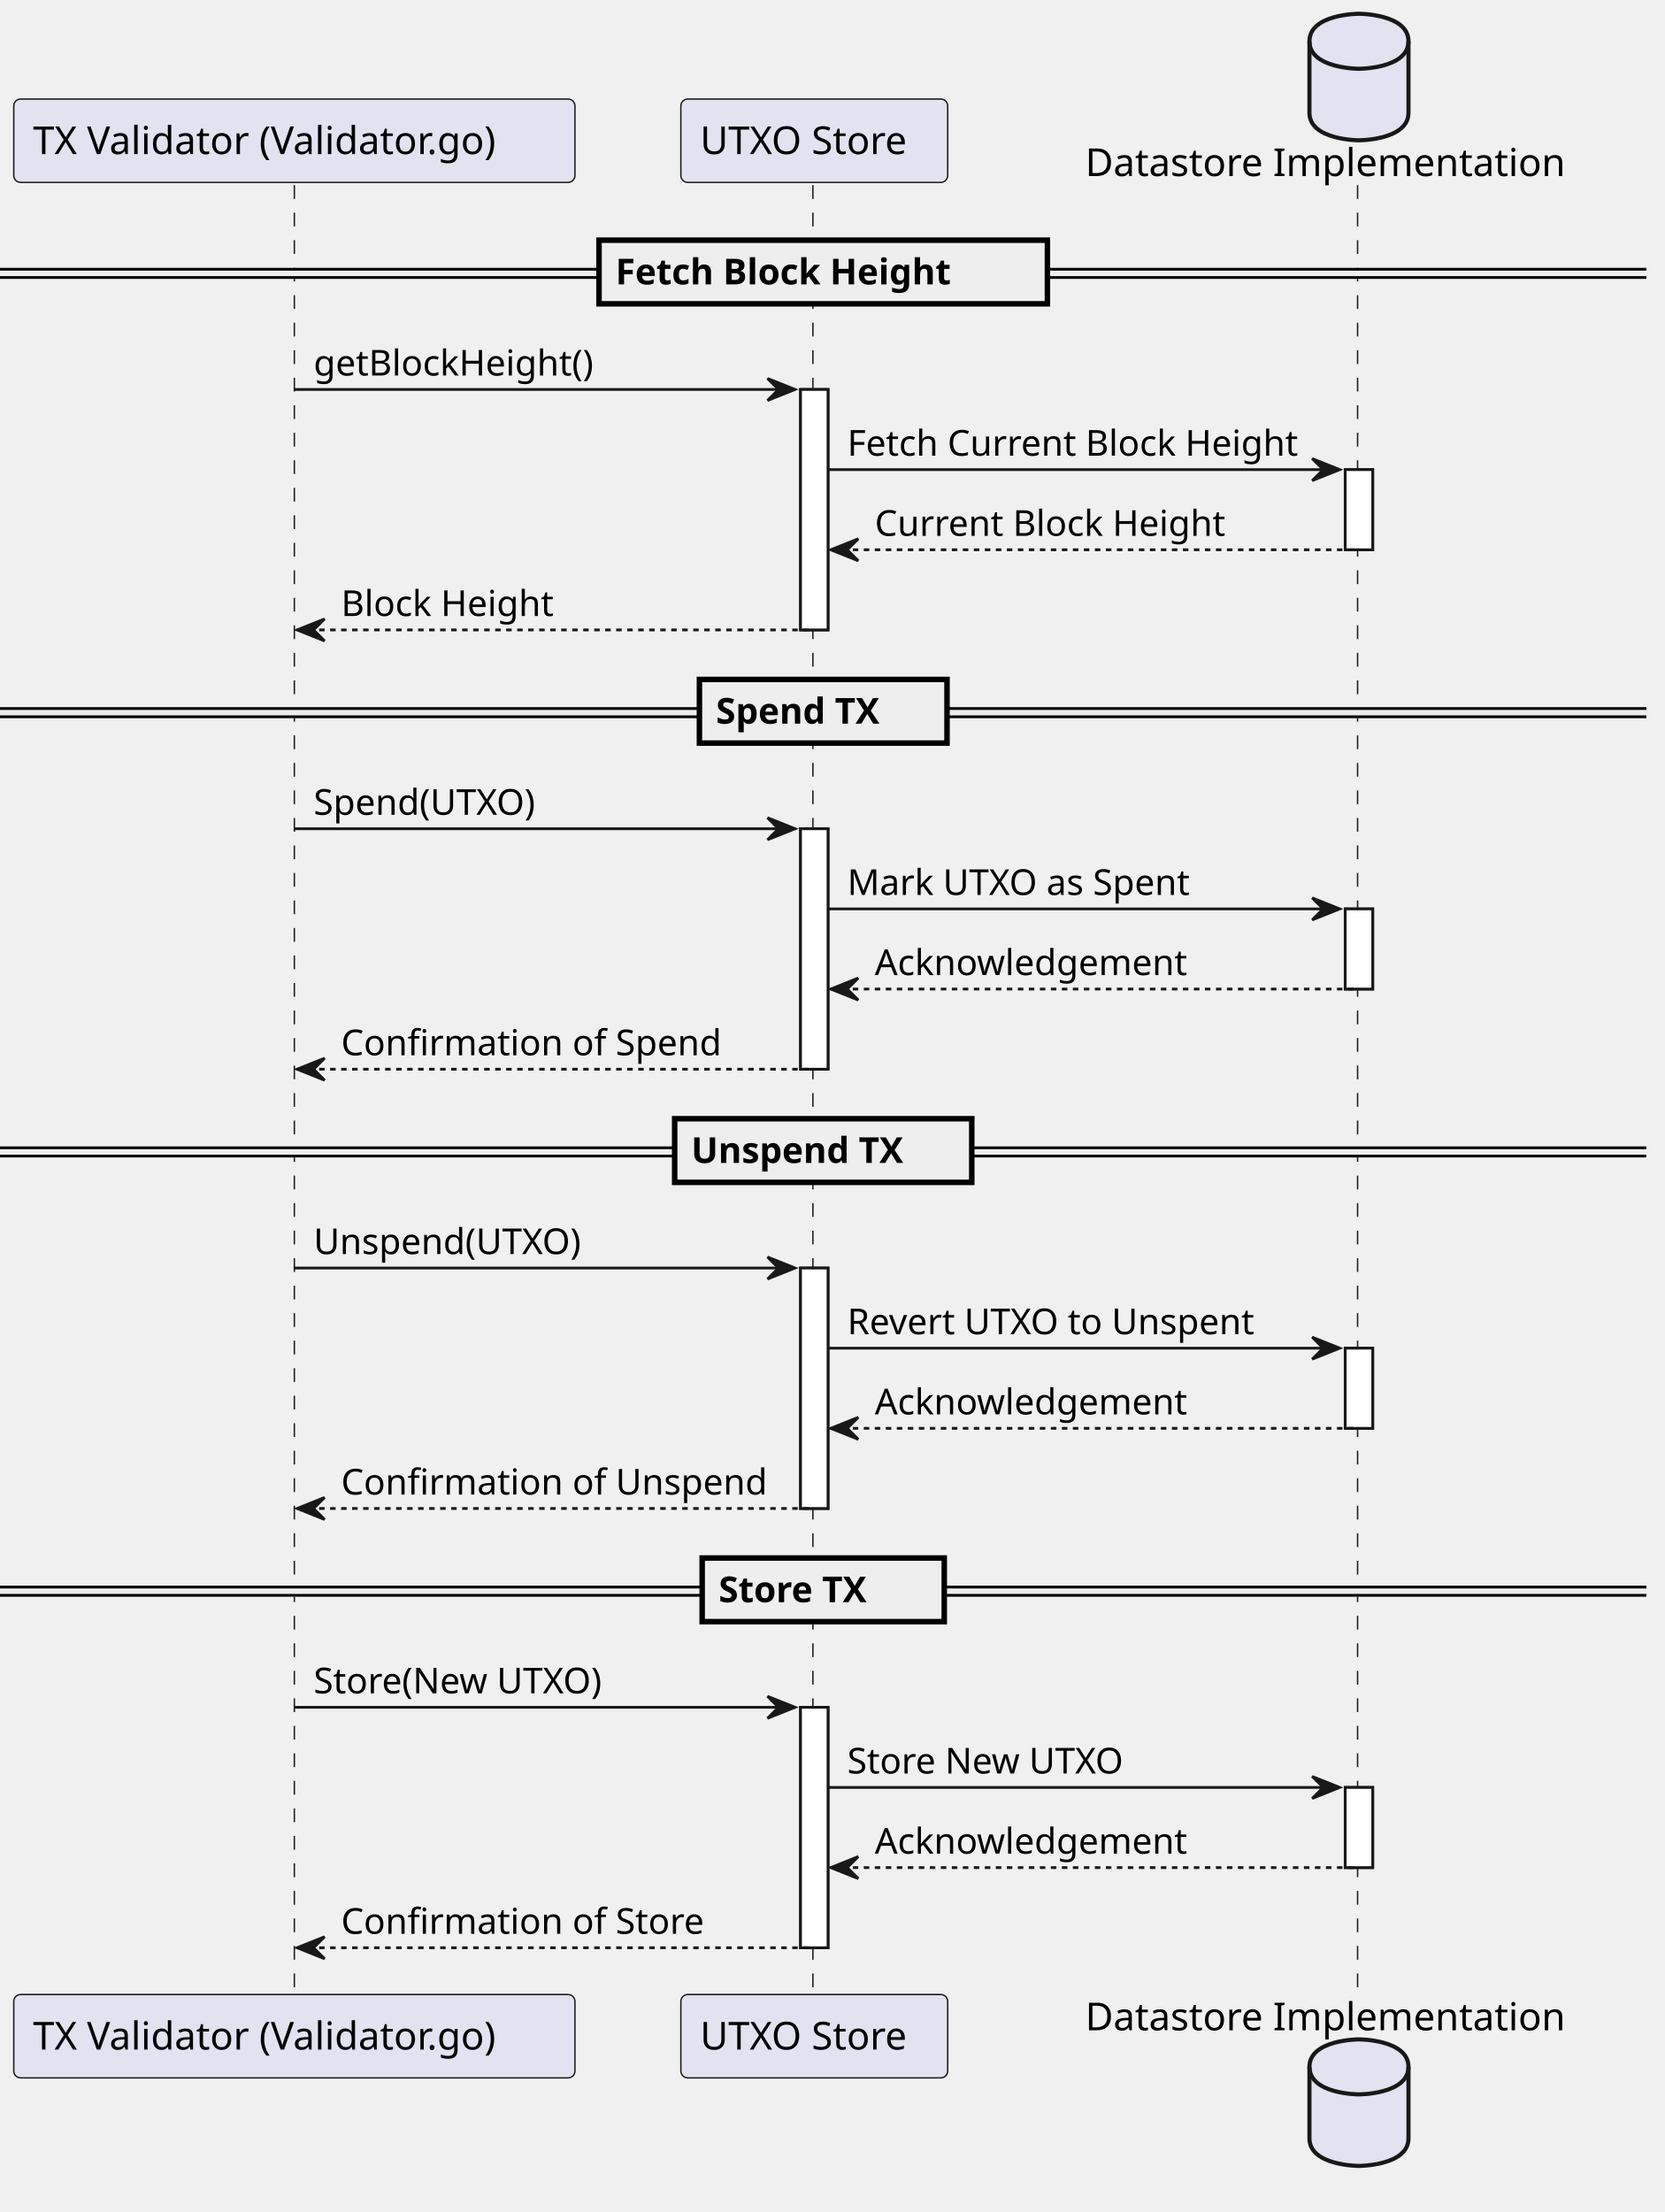
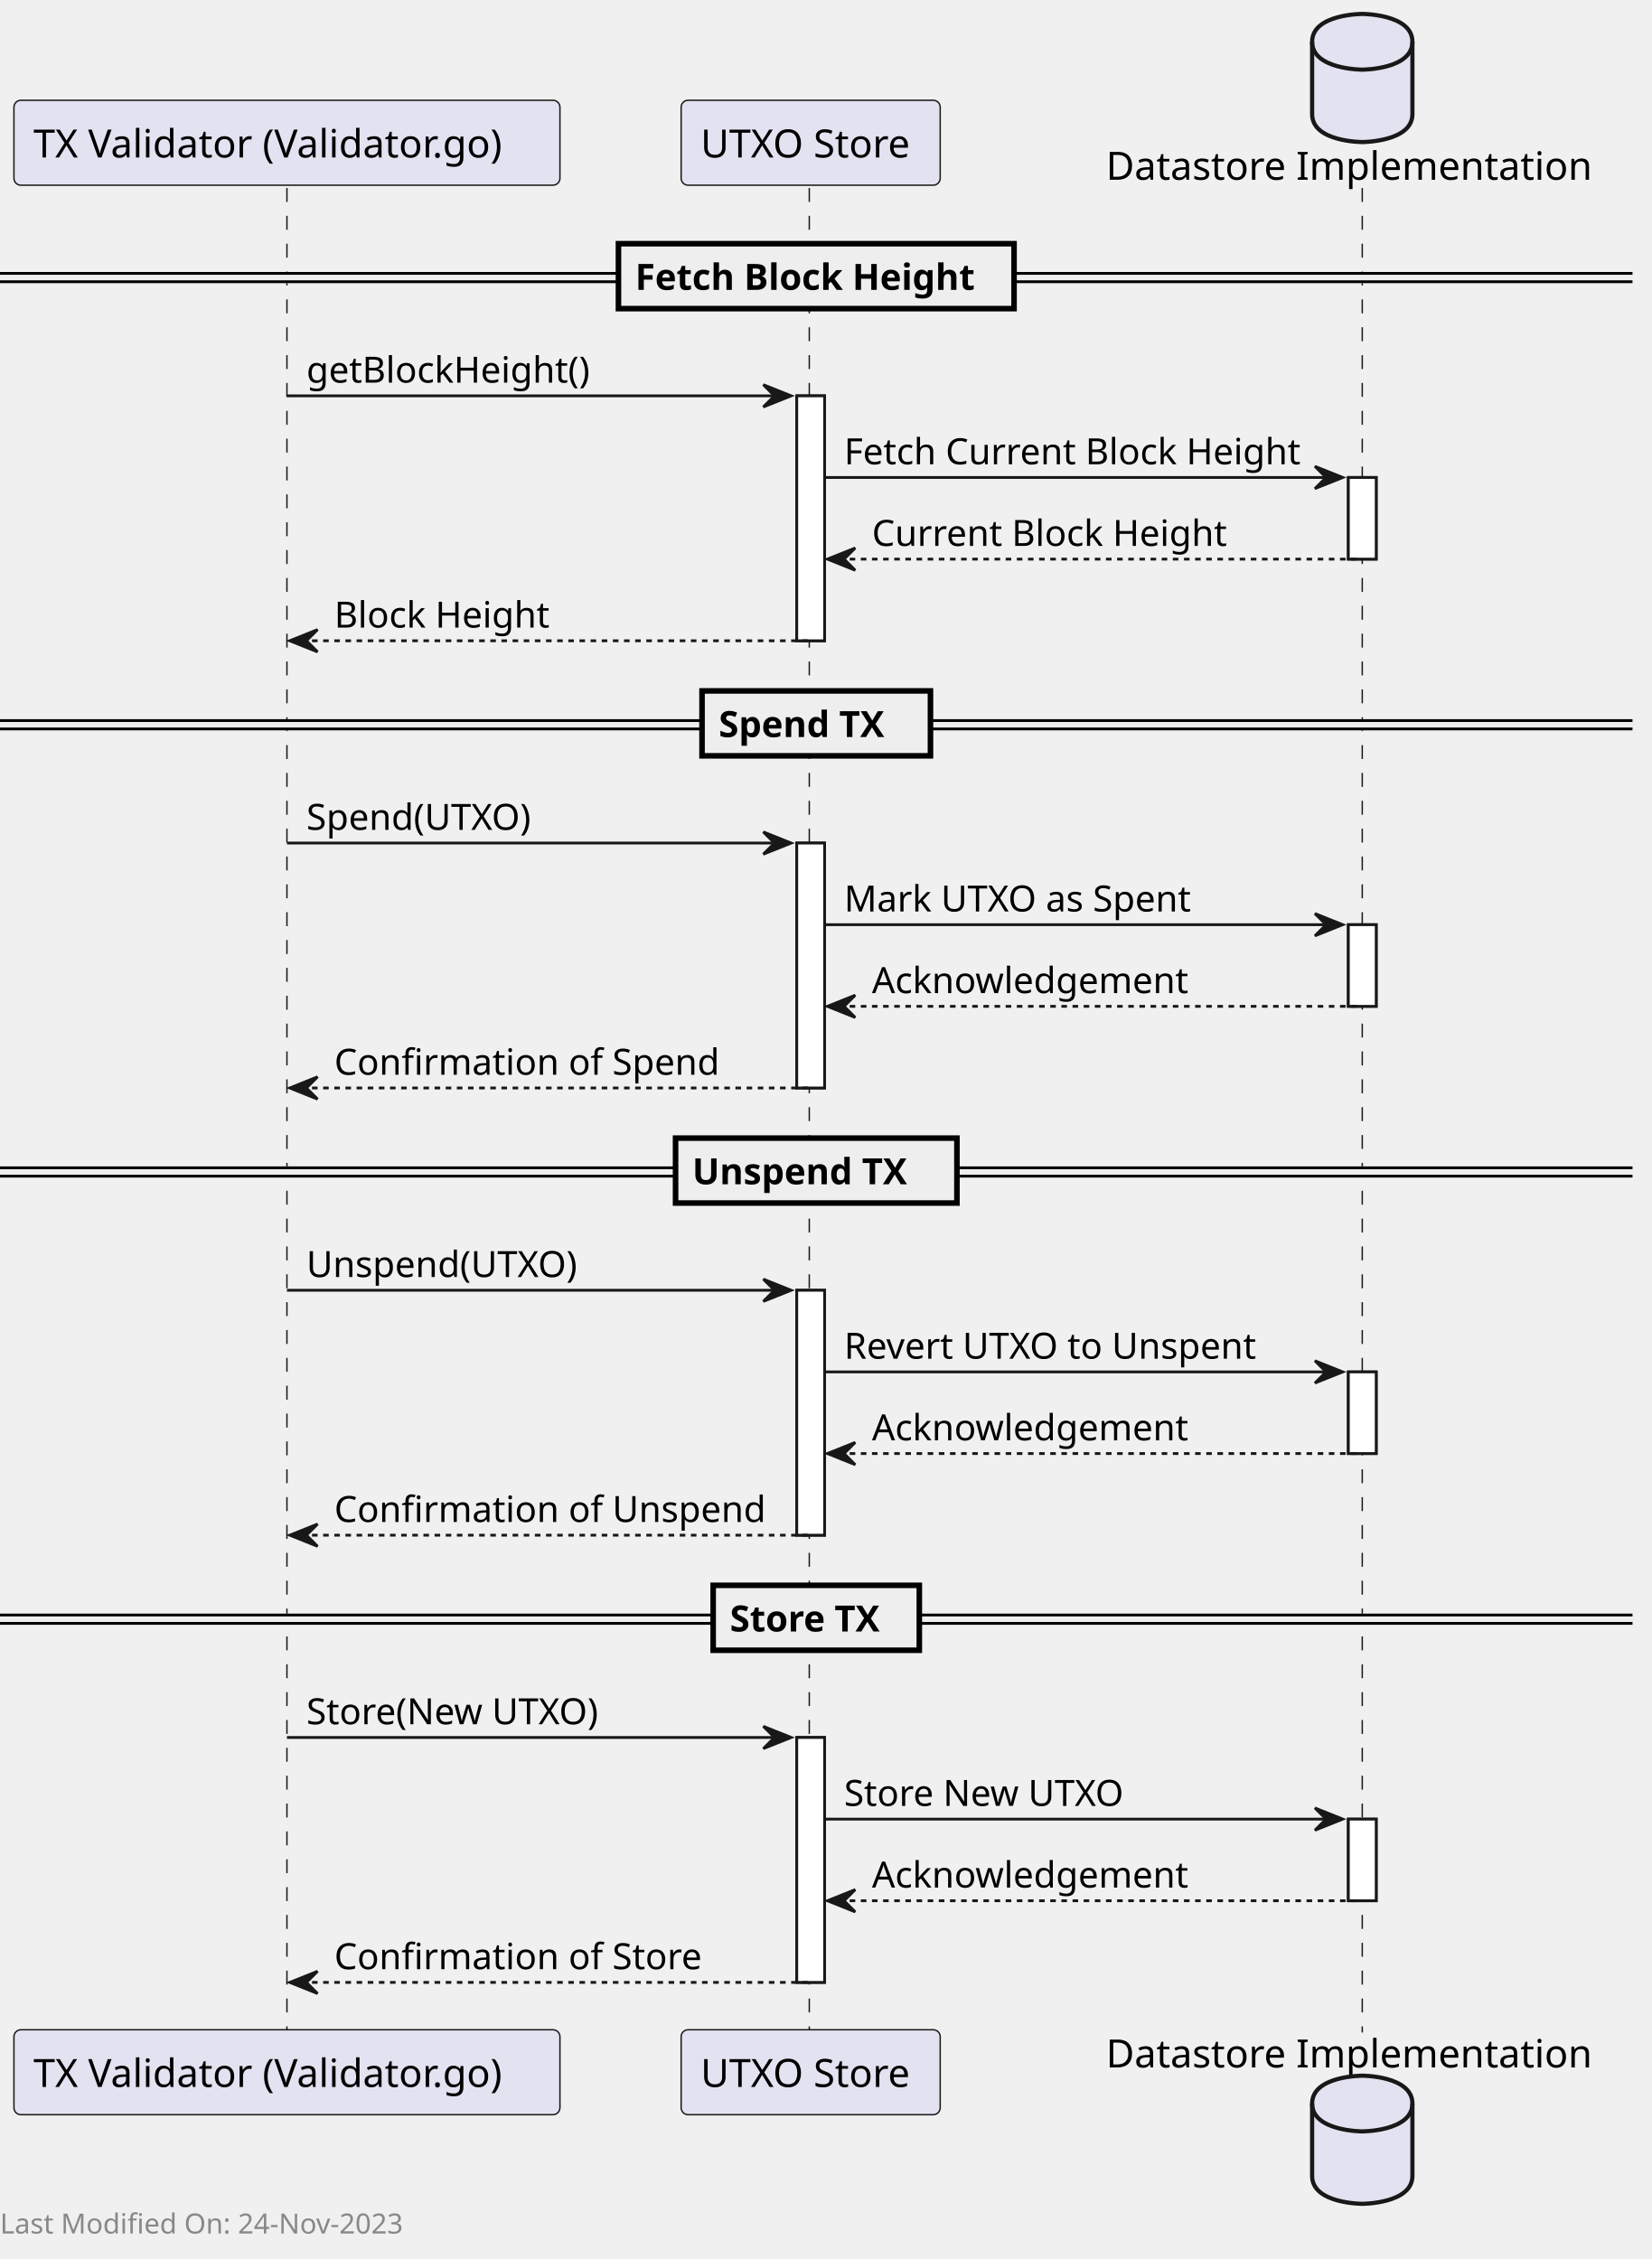
- <svg xmlns="http://www.w3.org/2000/svg" contentStyleType="text/css" height="804" preserveAspectRatio="none" viewBox="0 0 605 804" width="605" zoomAndPan="magnify">
+ <svg xmlns="http://www.w3.org/2000/svg" contentStyleType="text/css" height="811" preserveAspectRatio="none" viewBox="0 0 593 811" width="593" zoomAndPan="magnify">
  <g stroke="#181818">
-     <g fill="#fff">
-       <path d="m291 141.562h10v87.398h-10z" />
-       <path d="m291 301.227h10v87.398h-10z" />
-       <path d="m291 460.891h10v87.398h-10z" />
-       <path d="m291 620.555h10v87.398h-10z" />
-       <path d="m489 170.695h10v29.133h-10z" />
-       <path d="m489 330.359h10v29.133h-10z" />
-       <path d="m489 490.023h10v29.133h-10z" />
-       <path d="m489 649.688h10v29.133h-10z" />
-     </g>
-     <g stroke-width=".5">
-       <g stroke-dasharray="5 5">
-         <path d="m107 67.297v658.656" />
-         <path d="m295.5 67.297v658.656" />
-         <path d="m493.5 67.297v658.656" />
-       </g>
-       <rect fill="#e2e2f0" height="30.297" rx="2.5" width="204" x="5" y="36" />
-     </g>
+     <path d="m286 142.109h10v87.932h-10z" fill="#fff" />
+     <path d="m286 302.662h10v87.932h-10z" fill="#fff" />
+     <path d="m286 463.215h10v87.932h-10z" fill="#fff" />
+     <path d="m286 623.768h10v87.932h-10z" fill="#fff" />
+     <path d="m484 171.42h10v29.311h-10z" fill="#fff" />
+     <path d="m484 331.973h10v29.311h-10z" fill="#fff" />
+     <path d="m484 492.525h10v29.311h-10z" fill="#fff" />
+     <path d="m484 653.078h10v29.311h-10z" fill="#fff" />
+     <path d="m103 67.488v662.211" stroke-dasharray="5 5" stroke-width=".5" />
+     <path d="m290.5 67.488v662.211" stroke-dasharray="5 5" stroke-width=".5" />
+     <path d="m489 67.488v662.211" stroke-dasharray="5 5" stroke-width=".5" />
+     <rect fill="#e2e2f0" height="30.488" rx="2.5" stroke-width=".5" width="196" x="5" y="36" />
  </g>
-   <text font-family="sans-serif" font-size="14" lengthAdjust="spacing" textLength="190" x="12" y="55.995">TX Validator (Validator.go)</text>
-   <rect fill="#e2e2f0" height="30.297" rx="2.5" stroke="#181818" stroke-width=".5" width="204" x="5" y="724.953" />
-   <text font-family="sans-serif" font-size="14" lengthAdjust="spacing" textLength="190" x="12" y="744.948">TX Validator (Validator.go)</text>
-   <rect fill="#e2e2f0" height="30.297" rx="2.5" stroke="#181818" stroke-width=".5" width="97" x="247.5" y="36" />
-   <text font-family="sans-serif" font-size="14" lengthAdjust="spacing" textLength="83" x="254.5" y="55.995">UTXO Store</text>
-   <rect fill="#e2e2f0" height="30.297" rx="2.5" stroke="#181818" stroke-width=".5" width="97" x="247.5" y="724.953" />
-   <text font-family="sans-serif" font-size="14" lengthAdjust="spacing" textLength="83" x="254.5" y="744.948">UTXO Store</text>
-   <text font-family="sans-serif" font-size="14" lengthAdjust="spacing" textLength="193" x="394.5" y="63.995">Datastore Implementation</text>
-   <path d="m476 15c0-10 18-10 18-10s18 0 18 10v26c0 10-18 10-18 10s-18 0-18-10z" fill="#e2e2f0" stroke="#181818" stroke-width="1.5" />
-   <path d="m476 15c0 10 18 10 18 10s18 0 18-10" fill="none" stroke="#181818" stroke-width="1.5" />
-   <text font-family="sans-serif" font-size="14" lengthAdjust="spacing" textLength="193" x="394.5" y="737.948">Datastore Implementation</text>
-   <g stroke="#181818">
-     <path d="m476 751.25c0-10 18-10 18-10s18 0 18 10v26c0 10-18 10-18 10s-18 0-18-10z" fill="#e2e2f0" stroke-width="1.5" />
-     <path d="m476 751.25c0 10 18 10 18 10s18 0 18-10" fill="none" stroke-width="1.5" />
-     <g fill="#fff">
-       <path d="m291 141.562h10v87.398h-10z" />
-       <path d="m291 301.227h10v87.398h-10z" />
-       <path d="m291 460.891h10v87.398h-10z" />
-       <path d="m291 620.555h10v87.398h-10z" />
-       <path d="m489 170.695h10v29.133h-10z" />
-       <path d="m489 330.359h10v29.133h-10z" />
-       <path d="m489 490.023h10v29.133h-10z" />
-       <path d="m489 649.688h10v29.133h-10z" />
-     </g>
-   </g>
-   <path d="m0 97.863h598.5v3h-598.5z" fill="#eee" stroke="#eee" />
-   <g stroke="#000">
-     <path d="m0 97.863h598.5" />
-     <path d="m0 100.863h598.5" />
-     <path d="m217.75 87.297h163v23.133h-163z" fill="#eee" stroke-width="2" />
-   </g>
-   <text font-family="sans-serif" font-size="13" font-weight="bold" lengthAdjust="spacing" textLength="144" x="223.75" y="103.364">Fetch Block Height</text>
-   <path d="m279 137.562 10 4-10 4 4-4z" fill="#181818" stroke="#181818" />
-   <path d="m107 141.562h178" stroke="#181818" />
-   <text font-family="sans-serif" font-size="13" lengthAdjust="spacing" textLength="105" x="114" y="136.497">getBlockHeight()</text>
-   <path d="m477 166.695 10 4-10 4 4-4z" fill="#181818" stroke="#181818" />
-   <path d="m301 170.695h182" stroke="#181818" />
-   <text font-family="sans-serif" font-size="13" lengthAdjust="spacing" textLength="169" x="308" y="165.629">Fetch Current Block Height</text>
-   <path d="m312 195.828-10 4 10 4-4-4z" fill="#181818" stroke="#181818" />
-   <path d="m306 199.828h187" stroke="#181818" stroke-dasharray="2 2" />
-   <text font-family="sans-serif" font-size="13" lengthAdjust="spacing" textLength="130" x="318" y="194.762">Current Block Height</text>
-   <path d="m118 224.961-10 4 10 4-4-4z" fill="#181818" stroke="#181818" />
-   <path d="m112 228.961h183" stroke="#181818" stroke-dasharray="2 2" />
-   <text font-family="sans-serif" font-size="13" lengthAdjust="spacing" textLength="78" x="124" y="223.895">Block Height</text>
-   <path d="m0 257.527h598.5v3h-598.5z" fill="#eee" stroke="#eee" />
-   <g stroke="#000">
-     <path d="m0 257.527h598.5" />
-     <path d="m0 260.527h598.5" />
-     <path d="m254.25 246.961h90v23.133h-90z" fill="#eee" stroke-width="2" />
-   </g>
-   <text font-family="sans-serif" font-size="13" font-weight="bold" lengthAdjust="spacing" textLength="71" x="260.25" y="263.028">Spend TX</text>
-   <path d="m279 297.227 10 4-10 4 4-4z" fill="#181818" stroke="#181818" />
-   <path d="m107 301.227h178" stroke="#181818" />
-   <text font-family="sans-serif" font-size="13" lengthAdjust="spacing" textLength="86" x="114" y="296.161">Spend(UTXO)</text>
-   <path d="m477 326.359 10 4-10 4 4-4z" fill="#181818" stroke="#181818" />
-   <path d="m301 330.359h182" stroke="#181818" />
-   <text font-family="sans-serif" font-size="13" lengthAdjust="spacing" textLength="130" x="308" y="325.293">Mark UTXO as Spent</text>
-   <path d="m312 355.492-10 4 10 4-4-4z" fill="#181818" stroke="#181818" />
-   <path d="m306 359.492h187" stroke="#181818" stroke-dasharray="2 2" />
-   <text font-family="sans-serif" font-size="13" lengthAdjust="spacing" textLength="119" x="318" y="354.426">Acknowledgement</text>
-   <path d="m118 384.625-10 4 10 4-4-4z" fill="#181818" stroke="#181818" />
-   <path d="m112 388.625h183" stroke="#181818" stroke-dasharray="2 2" />
-   <text font-family="sans-serif" font-size="13" lengthAdjust="spacing" textLength="144" x="124" y="383.559">Confirmation of Spend</text>
-   <path d="m0 417.191h598.5v3h-598.5z" fill="#eee" stroke="#eee" />
-   <g stroke="#000">
-     <path d="m0 417.191h598.5" />
-     <path d="m0 420.191h598.5" />
-     <path d="m245.25 406.625h108v23.133h-108z" fill="#eee" stroke-width="2" />
-   </g>
-   <text font-family="sans-serif" font-size="13" font-weight="bold" lengthAdjust="spacing" textLength="89" x="251.25" y="422.692">Unspend TX</text>
-   <path d="m279 456.891 10 4-10 4 4-4z" fill="#181818" stroke="#181818" />
-   <path d="m107 460.891h178" stroke="#181818" />
-   <text font-family="sans-serif" font-size="13" lengthAdjust="spacing" textLength="102" x="114" y="455.825">Unspend(UTXO)</text>
-   <path d="m477 486.023 10 4-10 4 4-4z" fill="#181818" stroke="#181818" />
-   <path d="m301 490.023h182" stroke="#181818" />
-   <text font-family="sans-serif" font-size="13" lengthAdjust="spacing" textLength="157" x="308" y="484.957">Revert UTXO to Unspent</text>
-   <path d="m312 515.156-10 4 10 4-4-4z" fill="#181818" stroke="#181818" />
-   <path d="m306 519.156h187" stroke="#181818" stroke-dasharray="2 2" />
-   <text font-family="sans-serif" font-size="13" lengthAdjust="spacing" textLength="119" x="318" y="514.09">Acknowledgement</text>
-   <path d="m118 544.289-10 4 10 4-4-4z" fill="#181818" stroke="#181818" />
-   <path d="m112 548.289h183" stroke="#181818" stroke-dasharray="2 2" />
-   <text font-family="sans-serif" font-size="13" lengthAdjust="spacing" textLength="160" x="124" y="543.223">Confirmation of Unspend</text>
-   <path d="m0 576.856h598.5v3h-598.5z" fill="#eee" stroke="#eee" />
-   <path d="m0 576.856h598.5" stroke="#000" />
-   <path d="m0 579.856h598.5" stroke="#000" />
-   <path d="m255.25 566.289h88v23.133h-88z" fill="#eee" stroke="#000" stroke-width="2" />
-   <text font-family="sans-serif" font-size="13" font-weight="bold" lengthAdjust="spacing" textLength="69" x="261.25" y="582.356">Store TX</text>
-   <path d="m279 616.555 10 4-10 4 4-4z" fill="#181818" stroke="#181818" />
-   <path d="m107 620.555h178" stroke="#181818" />
-   <text font-family="sans-serif" font-size="13" lengthAdjust="spacing" textLength="112" x="114" y="615.489">Store(New UTXO)</text>
-   <path d="m477 645.688 10 4-10 4 4-4z" fill="#181818" stroke="#181818" />
-   <path d="m301 649.688h182" stroke="#181818" />
-   <text font-family="sans-serif" font-size="13" lengthAdjust="spacing" textLength="106" x="308" y="644.622">Store New UTXO</text>
-   <path d="m312 674.82-10 4 10 4-4-4z" fill="#181818" stroke="#181818" />
-   <path d="m306 678.82h187" stroke="#181818" stroke-dasharray="2 2" />
-   <text font-family="sans-serif" font-size="13" lengthAdjust="spacing" textLength="119" x="318" y="673.754">Acknowledgement</text>
-   <path d="m118 703.953-10 4 10 4-4-4z" fill="#181818" stroke="#181818" />
-   <path d="m112 707.953h183" stroke="#181818" stroke-dasharray="2 2" />
-   <text font-family="sans-serif" font-size="13" lengthAdjust="spacing" textLength="138" x="124" y="702.887">Confirmation of Store</text>
+   <text font-family="sans-serif" font-size="14" lengthAdjust="spacing" textLength="182" x="12" y="56.535">TX Validator (Validator.go)</text>
+   <rect fill="#e2e2f0" height="30.488" rx="2.5" stroke="#181818" stroke-width=".5" width="196" x="5" y="728.699" />
+   <text font-family="sans-serif" font-size="14" lengthAdjust="spacing" textLength="182" x="12" y="749.234">TX Validator (Validator.go)</text>
+   <rect fill="#e2e2f0" height="30.488" rx="2.5" stroke="#181818" stroke-width=".5" width="93" x="244.5" y="36" />
+   <text font-family="sans-serif" font-size="14" lengthAdjust="spacing" textLength="79" x="251.5" y="56.535">UTXO Store</text>
+   <rect fill="#e2e2f0" height="30.488" rx="2.5" stroke="#181818" stroke-width=".5" width="93" x="244.5" y="728.699" />
+   <text font-family="sans-serif" font-size="14" lengthAdjust="spacing" textLength="79" x="251.5" y="749.234">UTXO Store</text>
+   <text font-family="sans-serif" font-size="14" lengthAdjust="spacing" textLength="178" x="397" y="64.535">Datastore Implementation</text>
+   <path d="m471 15c0-10 18-10 18-10s18 0 18 10v26c0 10-18 10-18 10s-18 0-18-10z" fill="#e2e2f0" stroke="#181818" stroke-width="1.5" />
+   <path d="m471 15c0 10 18 10 18 10s18 0 18-10" fill="none" stroke="#181818" stroke-width="1.5" />
+   <text font-family="sans-serif" font-size="14" lengthAdjust="spacing" textLength="178" x="397" y="742.234">Datastore Implementation</text>
+   <path d="m471 755.188c0-10 18-10 18-10s18 0 18 10v26c0 10-18 10-18 10s-18 0-18-10z" fill="#e2e2f0" stroke="#181818" stroke-width="1.5" />
+   <path d="m471 755.188c0 10 18 10 18 10s18 0 18-10" fill="none" stroke="#181818" stroke-width="1.5" />
+   <path d="m286 142.109h10v87.932h-10z" fill="#fff" stroke="#181818" />
+   <path d="m286 302.662h10v87.932h-10z" fill="#fff" stroke="#181818" />
+   <path d="m286 463.215h10v87.932h-10z" fill="#fff" stroke="#181818" />
+   <path d="m286 623.768h10v87.932h-10z" fill="#fff" stroke="#181818" />
+   <path d="m484 171.42h10v29.311h-10z" fill="#fff" stroke="#181818" />
+   <path d="m484 331.973h10v29.311h-10z" fill="#fff" stroke="#181818" />
+   <path d="m484 492.525h10v29.311h-10z" fill="#fff" stroke="#181818" />
+   <path d="m484 653.078h10v29.311h-10z" fill="#fff" stroke="#181818" />
+   <path d="m0 98.144h586v3h-586z" fill="#eee" stroke="#eee" />
+   <path d="m0 98.144h586" stroke="#000" />
+   <path d="m0 101.144h586" stroke="#000" />
+   <path d="m222 87.488h142v23.311h-142z" fill="#eee" stroke="#000" stroke-width="2" />
+   <text font-family="sans-serif" font-size="13" font-weight="bold" lengthAdjust="spacing" textLength="124" x="228" y="104.057">Fetch Block Height</text>
+   <path d="m274 138.109 10 4-10 4 4-4z" fill="#181818" stroke="#181818" />
+   <path d="m103 142.109h177" stroke="#181818" />
+   <text font-family="sans-serif" font-size="13" lengthAdjust="spacing" textLength="104" x="110" y="137.367">getBlockHeight()</text>
+   <path d="m472 167.42 10 4-10 4 4-4z" fill="#181818" stroke="#181818" />
+   <path d="m296 171.42h182" stroke="#181818" />
+   <text font-family="sans-serif" font-size="13" lengthAdjust="spacing" textLength="169" x="303" y="166.678">Fetch Current Block Height</text>
+   <path d="m307 196.731-10 4 10 4-4-4z" fill="#181818" stroke="#181818" />
+   <path d="m301 200.731h187" stroke="#181818" stroke-dasharray="2 2" />
+   <text font-family="sans-serif" font-size="13" lengthAdjust="spacing" textLength="131" x="313" y="195.988">Current Block Height</text>
+   <path d="m114 226.041-10 4 10 4-4-4z" fill="#181818" stroke="#181818" />
+   <path d="m108 230.041h182" stroke="#181818" stroke-dasharray="2 2" />
+   <text font-family="sans-serif" font-size="13" lengthAdjust="spacing" textLength="80" x="120" y="225.299">Block Height</text>
+   <path d="m0 258.696h586v3h-586z" fill="#eee" stroke="#eee" />
+   <path d="m0 258.696h586" stroke="#000" />
+   <path d="m0 261.696h586" stroke="#000" />
+   <path d="m252 248.041h82v23.311h-82z" fill="#eee" stroke="#000" stroke-width="2" />
+   <text font-family="sans-serif" font-size="13" font-weight="bold" lengthAdjust="spacing" textLength="64" x="258" y="264.609">Spend TX</text>
+   <path d="m274 298.662 10 4-10 4 4-4z" fill="#181818" stroke="#181818" />
+   <path d="m103 302.662h177" stroke="#181818" />
+   <text font-family="sans-serif" font-size="13" lengthAdjust="spacing" textLength="81" x="110" y="297.92">Spend(UTXO)</text>
+   <path d="m472 327.973 10 4-10 4 4-4z" fill="#181818" stroke="#181818" />
+   <path d="m296 331.973h182" stroke="#181818" />
+   <text font-family="sans-serif" font-size="13" lengthAdjust="spacing" textLength="127" x="303" y="327.231">Mark UTXO as Spent</text>
+   <path d="m307 357.283-10 4 10 4-4-4z" fill="#181818" stroke="#181818" />
+   <path d="m301 361.283h187" stroke="#181818" stroke-dasharray="2 2" />
+   <text font-family="sans-serif" font-size="13" lengthAdjust="spacing" textLength="116" x="313" y="356.541">Acknowledgement</text>
+   <path d="m114 386.594-10 4 10 4-4-4z" fill="#181818" stroke="#181818" />
+   <path d="m108 390.594h182" stroke="#181818" stroke-dasharray="2 2" />
+   <text font-family="sans-serif" font-size="13" lengthAdjust="spacing" textLength="142" x="120" y="385.852">Confirmation of Spend</text>
+   <path d="m0 419.249h586v3h-586z" fill="#eee" stroke="#eee" />
+   <path d="m0 419.249h586" stroke="#000" />
+   <path d="m0 422.249h586" stroke="#000" />
+   <path d="m242.5 408.594h101v23.311h-101z" fill="#eee" stroke="#000" stroke-width="2" />
+   <text font-family="sans-serif" font-size="13" font-weight="bold" lengthAdjust="spacing" textLength="83" x="248.5" y="425.162">Unspend TX</text>
+   <path d="m274 459.215 10 4-10 4 4-4z" fill="#181818" stroke="#181818" />
+   <path d="m103 463.215h177" stroke="#181818" />
+   <text font-family="sans-serif" font-size="13" lengthAdjust="spacing" textLength="98" x="110" y="458.473">Unspend(UTXO)</text>
+   <path d="m472 488.525 10 4-10 4 4-4z" fill="#181818" stroke="#181818" />
+   <path d="m296 492.525h182" stroke="#181818" />
+   <text font-family="sans-serif" font-size="13" lengthAdjust="spacing" textLength="151" x="303" y="487.783">Revert UTXO to Unspent</text>
+   <path d="m307 517.836-10 4 10 4-4-4z" fill="#181818" stroke="#181818" />
+   <path d="m301 521.836h187" stroke="#181818" stroke-dasharray="2 2" />
+   <text font-family="sans-serif" font-size="13" lengthAdjust="spacing" textLength="116" x="313" y="517.094">Acknowledgement</text>
+   <path d="m114 547.146-10 4 10 4-4-4z" fill="#181818" stroke="#181818" />
+   <path d="m108 551.146h182" stroke="#181818" stroke-dasharray="2 2" />
+   <text font-family="sans-serif" font-size="13" lengthAdjust="spacing" textLength="159" x="120" y="546.404">Confirmation of Unspend</text>
+   <path d="m0 579.802h586v3h-586z" fill="#eee" stroke="#eee" />
+   <path d="m0 579.802h586" stroke="#000" />
+   <path d="m0 582.802h586" stroke="#000" />
+   <path d="m256 569.146h74v23.311h-74z" fill="#eee" stroke="#000" stroke-width="2" />
+   <text font-family="sans-serif" font-size="13" font-weight="bold" lengthAdjust="spacing" textLength="56" x="262" y="585.715">Store TX</text>
+   <path d="m274 619.768 10 4-10 4 4-4z" fill="#181818" stroke="#181818" />
+   <path d="m103 623.768h177" stroke="#181818" />
+   <text font-family="sans-serif" font-size="13" lengthAdjust="spacing" textLength="106" x="110" y="619.025">Store(New UTXO)</text>
+   <path d="m472 649.078 10 4-10 4 4-4z" fill="#181818" stroke="#181818" />
+   <path d="m296 653.078h182" stroke="#181818" />
+   <text font-family="sans-serif" font-size="13" lengthAdjust="spacing" textLength="102" x="303" y="648.336">Store New UTXO</text>
+   <path d="m307 678.389-10 4 10 4-4-4z" fill="#181818" stroke="#181818" />
+   <path d="m301 682.389h187" stroke="#181818" stroke-dasharray="2 2" />
+   <text font-family="sans-serif" font-size="13" lengthAdjust="spacing" textLength="116" x="313" y="677.646">Acknowledgement</text>
+   <path d="m114 707.699-10 4 10 4-4-4z" fill="#181818" stroke="#181818" />
+   <path d="m108 711.699h182" stroke="#181818" stroke-dasharray="2 2" />
+   <text font-family="sans-serif" font-size="13" lengthAdjust="spacing" textLength="136" x="120" y="706.957">Confirmation of Store</text>
+   <text fill="#888" font-family="sans-serif" font-size="10" lengthAdjust="spacing" textLength="155" y="801.856">Last Modified On: 24-Nov-2023</text>
</svg>
